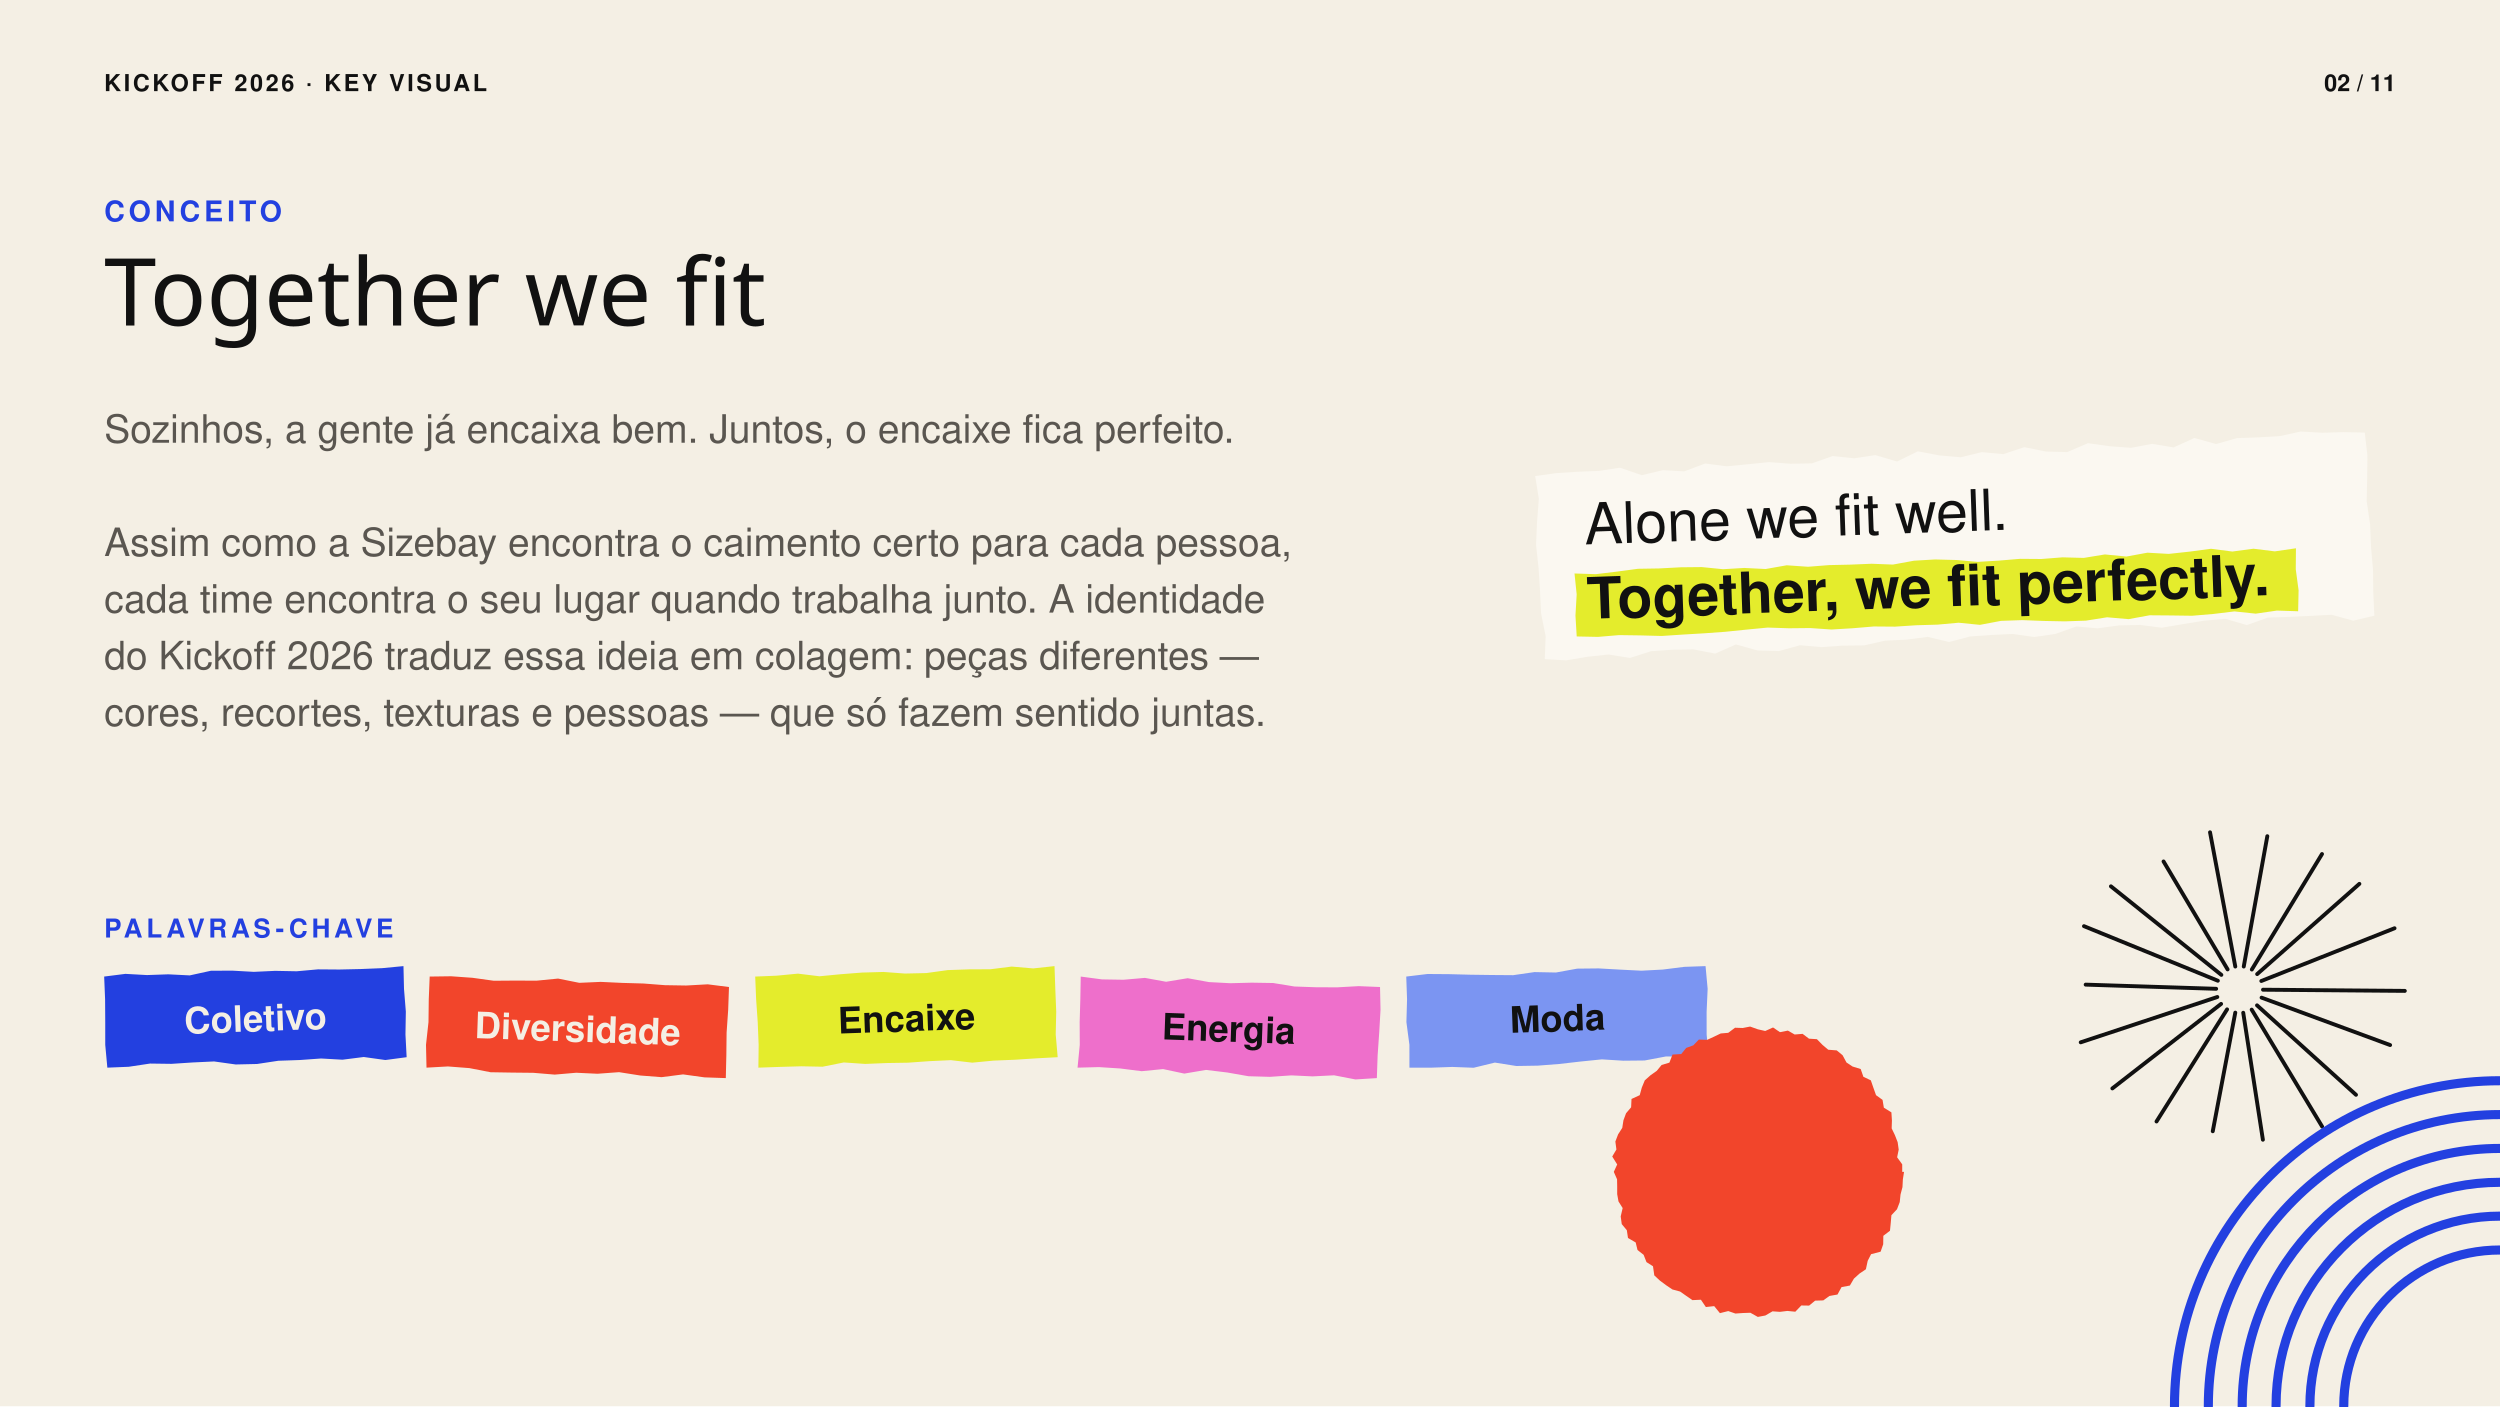
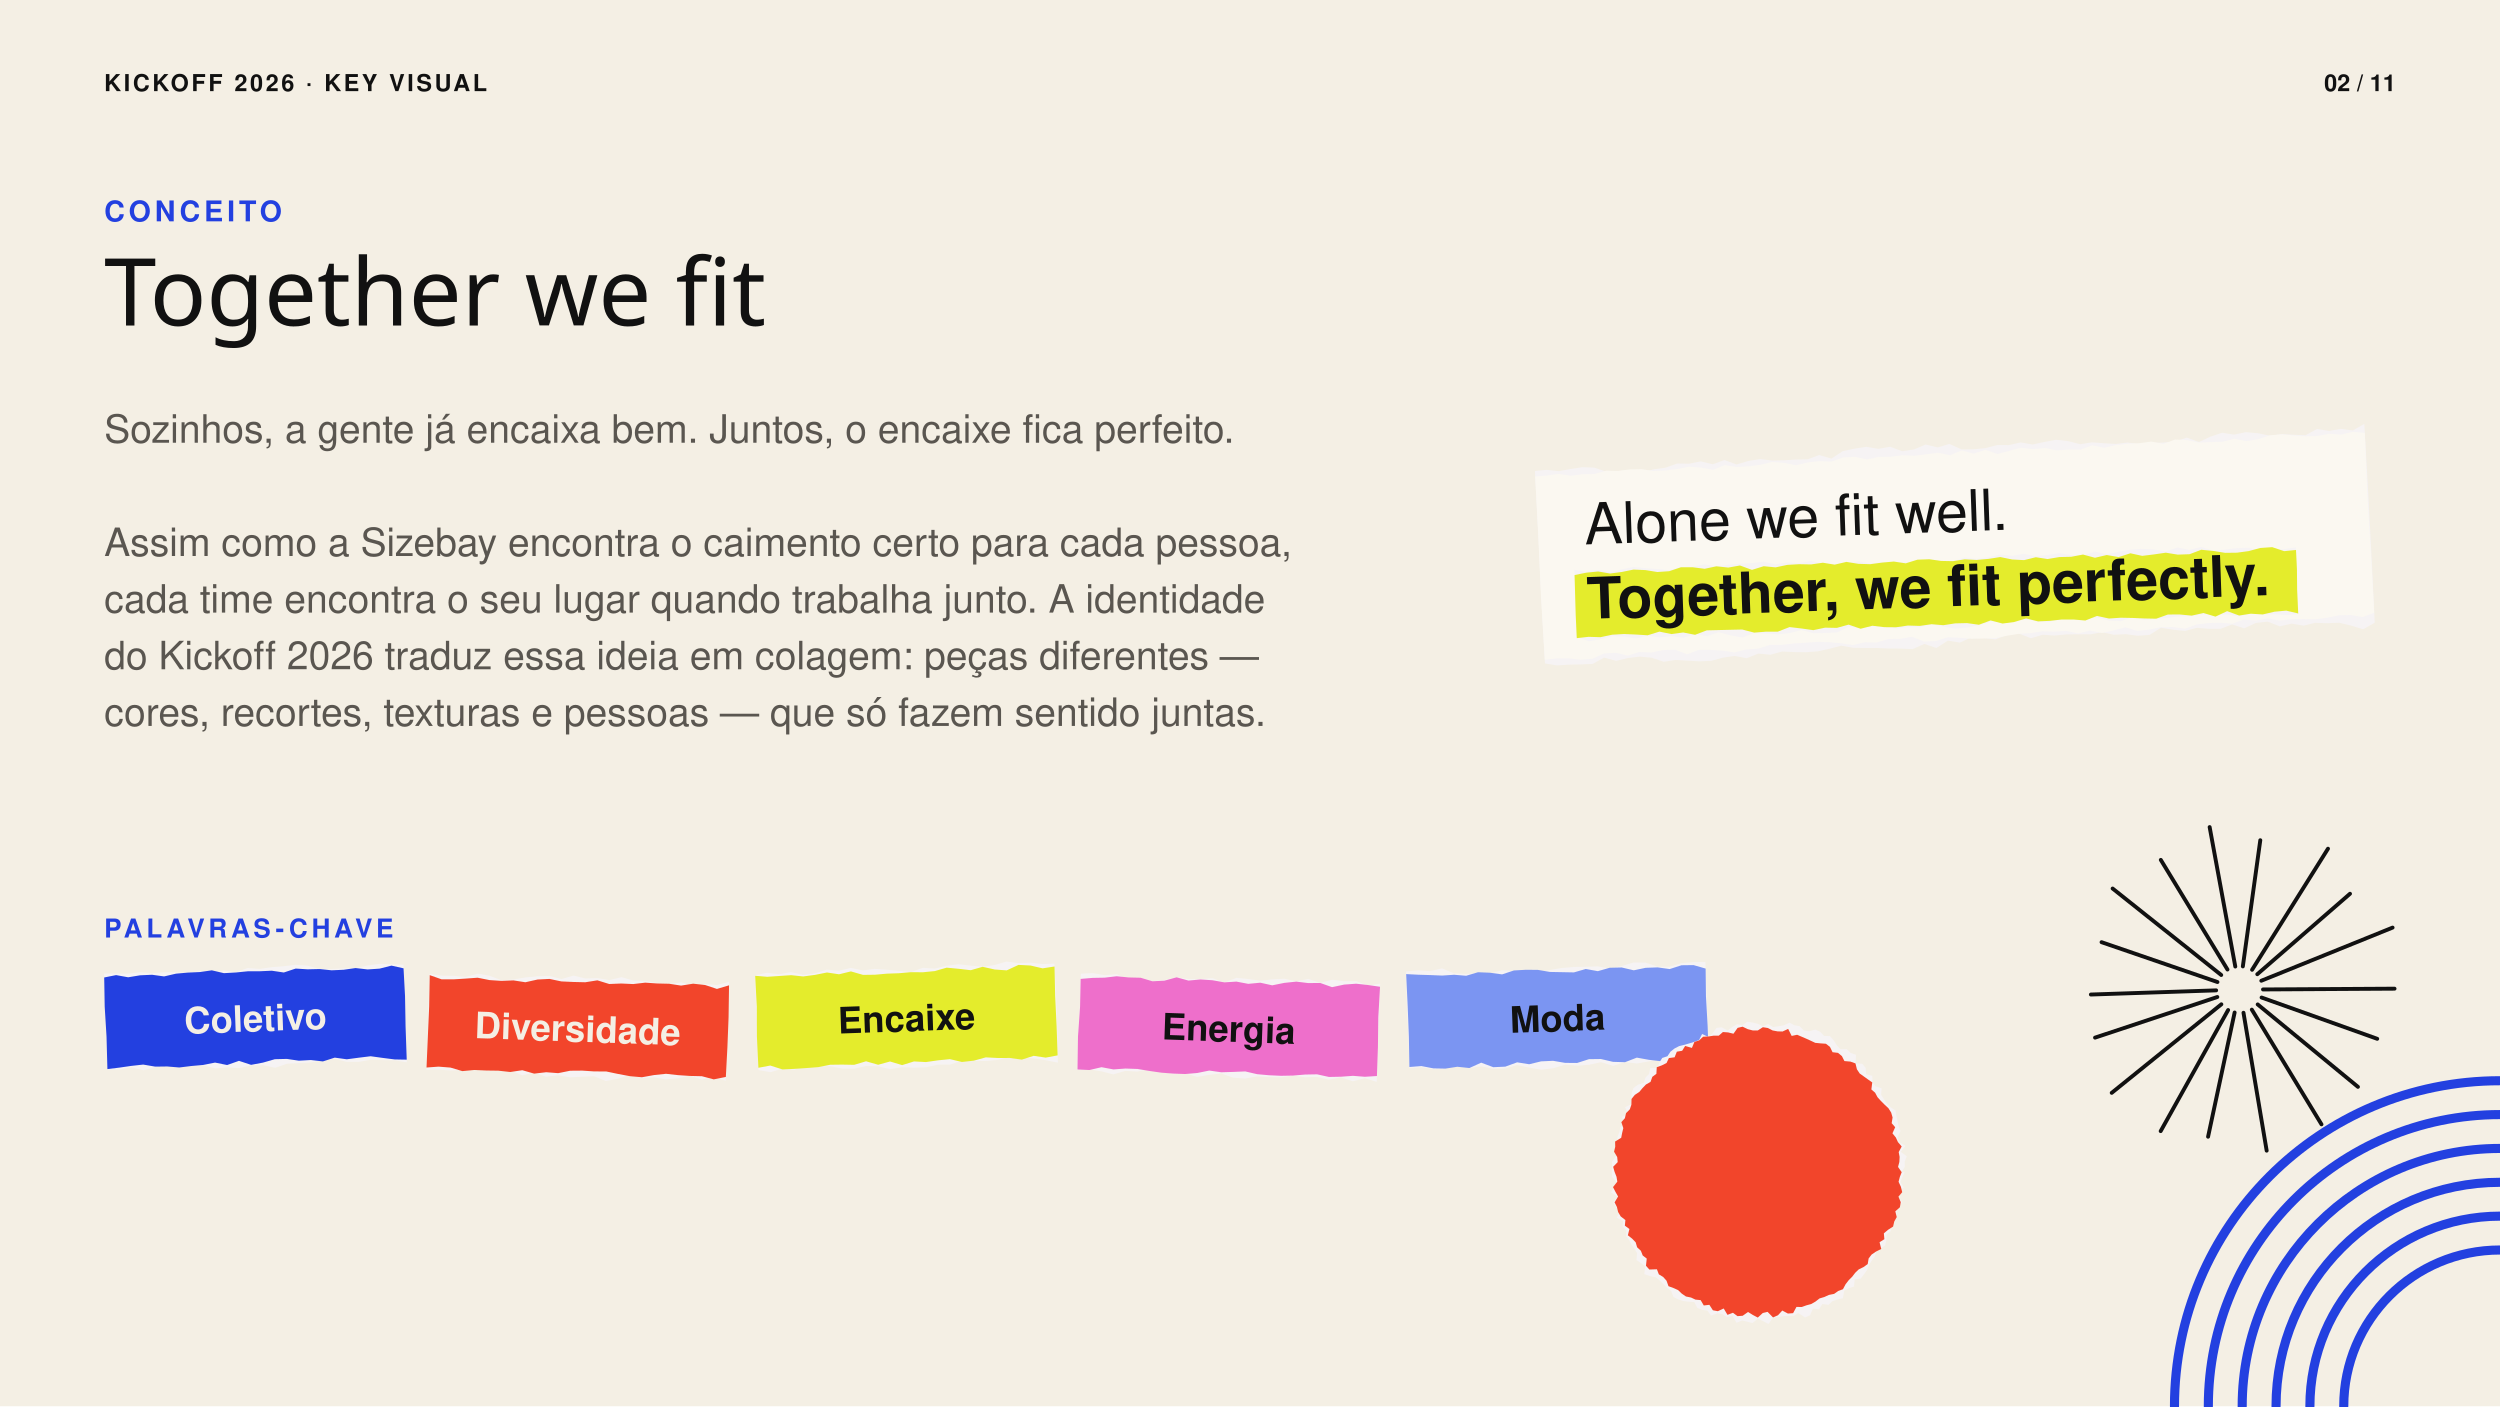
<svg xmlns="http://www.w3.org/2000/svg" width="1920" height="1080" viewBox="0 0 1920 1080">
  <rect width="1920" height="1080" fill="#F4EFE4" />
  <text x="80" y="70" font-family="'DM Sans', Helvetica, Arial, sans-serif" font-size="18" fill="#111111" text-anchor="start" font-weight="700" letter-spacing="2">KICKOFF 2026 · KEY VISUAL</text>
  <text x="1840" y="70" font-family="'DM Sans', Helvetica, Arial, sans-serif" font-size="18" fill="#111111" text-anchor="end" font-weight="700">02 / 11</text>
  <text x="80" y="170" font-family="'DM Sans', Helvetica, Arial, sans-serif" font-size="22" fill="#2340E0" text-anchor="start" font-weight="700" letter-spacing="3">CONCEITO</text>
  <text x="80" y="250" font-family="'Archivo Black', 'Arial Black', sans-serif" font-size="72" fill="#111111" text-anchor="start">Together we fit</text>
  <text x="80" y="340.0" font-family="'DM Sans', Helvetica, Arial, sans-serif" font-size="30" fill="#5A5650" text-anchor="start">Sozinhos, a gente já encaixa bem. Juntos, o encaixe fica perfeito.</text>
  <text x="80" y="383.5" font-family="'DM Sans', Helvetica, Arial, sans-serif" font-size="30" fill="#5A5650" text-anchor="start" />
  <text x="80" y="427.0" font-family="'DM Sans', Helvetica, Arial, sans-serif" font-size="30" fill="#5A5650" text-anchor="start">Assim como a Sizebay encontra o caimento certo para cada pessoa,</text>
  <text x="80" y="470.5" font-family="'DM Sans', Helvetica, Arial, sans-serif" font-size="30" fill="#5A5650" text-anchor="start">cada time encontra o seu lugar quando trabalha junto. A identidade</text>
  <text x="80" y="514.0" font-family="'DM Sans', Helvetica, Arial, sans-serif" font-size="30" fill="#5A5650" text-anchor="start">do Kickoff 2026 traduz essa ideia em colagem: peças diferentes —</text>
  <text x="80" y="557.5" font-family="'DM Sans', Helvetica, Arial, sans-serif" font-size="30" fill="#5A5650" text-anchor="start">cores, recortes, texturas e pessoas — que só fazem sentido juntas.</text>
  <text x="80" y="720" font-family="'DM Sans', Helvetica, Arial, sans-serif" font-size="20" fill="#2340E0" text-anchor="start" font-weight="700" letter-spacing="3">PALAVRAS-CHAVE</text>
  <g transform="translate(80 750) rotate(-2)">
-     <polygon points="0.0,0.0 16.4,-1.5 32.9,0.0 49.3,0.0 65.7,1.4 82.1,-1.6 98.6,-1.1 115.0,0.4 131.4,0.2 147.9,1.1 164.3,0.2 180.7,0.9 197.1,1.1 213.6,1.0 230.0,0.0 229.8,17.5 230.6,35.0 229.7,52.5 230.0,70.0 213.6,71.6 197.1,68.7 180.7,70.2 164.3,68.7 147.9,69.3 131.4,69.3 115.0,71.2 98.6,71.0 82.1,68.1 65.7,68.3 49.3,68.8 32.9,68.0 16.4,69.9 0.0,70.0 -1.0,52.5 -0.4,35.0 0.1,17.5" fill="#2340E0" />
+     <g>
+       <polygon points="0.0,-2.3 9.2,-2.0 18.4,-1.6 27.6,-2.4 36.8,-1.3 46.0,-1.7 55.2,-1.3 64.4,-0.7 73.6,-1.7 82.8,0.0 92.0,-1.6 101.2,0.2 110.4,-2.7 119.6,-1.7 128.8,-2.7 138.0,-3.1 147.2,-3.9 156.4,-2.9 165.6,-0.0 174.8,0.3 184.0,0.1 193.2,0.3 202.4,-1.4 211.6,-2.4 220.8,-1.7 230.0,-1.1 230.0,23.1 229.7,46.2 230.0,73.9 220.8,72.1 211.6,71.6 202.4,71.0 193.2,72.3 184.0,72.0 174.8,69.3 165.6,70.0 156.4,71.5 147.2,71.6 138.0,71.8 128.8,74.6 119.6,72.3 110.4,72.1 101.2,73.9 92.0,73.0 82.8,73.5 73.6,70.8 64.4,70.9 55.2,69.7 46.0,68.3 36.8,71.0 27.6,73.0 18.4,70.3 9.2,71.8 0.0,71.3 0.4,46.2 0.1,23.1" fill="#F6F3F4" />
+       <polygon points="0.0,0.7 9.2,-0.8 18.4,1.2 27.6,0.0 36.8,-0.1 46.0,1.5 55.2,-0.3 64.4,-0.8 73.6,-0.9 82.8,-1.9 92.0,0.6 101.2,0.4 110.4,-0.2 119.6,0.1 128.8,-0.0 138.0,1.7 147.2,-1.0 156.4,-0.1 165.6,0.0 174.8,1.3 184.0,1.2 193.2,0.2 202.4,1.6 211.6,1.3 220.8,-0.7 230.0,1.7 230.4,23.1 230.0,46.2 230.0,71.9 220.8,71.4 211.6,69.9 202.4,68.3 193.2,69.1 184.0,70.0 174.8,68.4 165.6,71.0 156.4,69.6 147.2,69.8 138.0,68.1 128.8,68.0 119.6,70.3 110.4,71.7 101.2,68.3 92.0,71.2 82.8,69.0 73.6,70.5 64.4,71.0 55.2,71.8 46.0,70.7 36.8,70.5 27.6,68.6 18.4,69.3 9.2,70.3 0.0,71.1 0.2,46.2 -0.4,23.1" fill="#2340E0" />
+     </g>
    <text x="115" y="46" font-family="'DM Sans', Helvetica, Arial, sans-serif" font-size="28" fill="#F4EFE4" text-anchor="middle" font-weight="700">Coletivo</text>
  </g>
  <g transform="translate(330 750) rotate(2)">
-     <polygon points="0.0,0.0 16.4,-0.8 32.9,-0.2 49.3,1.5 65.7,0.8 82.1,0.3 98.6,-1.9 115.0,0.8 131.4,-0.5 147.9,-0.3 164.3,-0.4 180.7,0.3 197.1,-0.0 213.6,-1.5 230.0,0.0 230.0,17.5 229.4,35.0 229.8,52.5 230.0,70.0 213.6,70.0 197.1,68.3 180.7,71.0 164.3,70.3 147.9,68.3 131.4,70.1 115.0,69.9 98.6,71.9 82.1,71.1 65.7,71.5 49.3,71.8 32.9,69.2 16.4,68.5 0.0,70.0 -1.0,52.5 0.3,35.0 -0.1,17.5" fill="#F2452B" />
+     <g>
+       <polygon points="0.0,-2.0 9.2,-1.0 18.4,-1.2 27.6,-0.7 36.8,-3.5 46.0,-2.2 55.2,0.9 64.4,0.0 73.6,-1.9 82.8,-3.1 92.0,-3.7 101.2,-1.6 110.4,-4.6 119.6,-2.7 128.8,-3.3 138.0,-2.1 147.2,-4.7 156.4,-2.4 165.6,-2.5 174.8,-1.1 184.0,-0.7 193.2,-2.3 202.4,0.1 211.6,-1.6 220.8,-1.2 230.0,-4.0 230.3,23.1 229.9,46.2 230.0,72.0 220.8,69.4 211.6,71.8 202.4,69.1 193.2,71.4 184.0,72.6 174.8,71.3 165.6,72.4 156.4,70.0 147.2,73.4 138.0,75.4 128.8,72.1 119.6,72.8 110.4,73.6 101.2,72.3 92.0,73.8 82.8,70.9 73.6,73.3 64.4,70.0 55.2,69.7 46.0,70.4 36.8,69.8 27.6,70.9 18.4,71.5 9.2,71.2 0.0,71.8 -0.0,46.2 -0.2,23.1" fill="#F6F3F4" />
+       <polygon points="0.0,-1.1 9.2,1.8 18.4,1.5 27.6,0.6 36.8,-0.4 46.0,1.1 55.2,1.4 64.4,0.7 73.6,1.8 82.8,-0.6 92.0,-1.4 101.2,0.2 110.4,0.3 119.6,0.2 128.8,-1.6 138.0,0.9 147.2,0.2 156.4,0.3 165.6,-1.1 174.8,-0.8 184.0,-0.9 193.2,0.2 202.4,-1.6 211.6,-0.9 220.8,1.8 230.0,-1.3 230.5,23.1 230.4,46.2 230.0,69.1 220.8,71.3 211.6,69.2 202.4,69.3 193.2,69.0 184.0,68.3 174.8,69.6 165.6,71.6 156.4,71.1 147.2,69.7 138.0,68.1 128.8,68.4 119.6,68.1 110.4,68.5 101.2,70.7 92.0,70.3 82.8,71.7 73.6,69.4 64.4,71.1 55.2,70.4 46.0,70.6 36.8,70.5 27.6,71.7 18.4,69.3 9.2,68.9 0.0,69.9 0.2,46.2 0.4,23.1" fill="#F2452B" />
+     </g>
    <text x="115" y="46" font-family="'DM Sans', Helvetica, Arial, sans-serif" font-size="28" fill="#F4EFE4" text-anchor="middle" font-weight="700">Diversidade</text>
  </g>
  <g transform="translate(580 750) rotate(-2)">
-     <polygon points="0.0,0.0 16.4,-0.1 32.9,-1.1 49.3,1.5 65.7,0.5 82.1,-0.2 98.6,-0.1 115.0,1.7 131.4,1.9 147.9,0.2 164.3,0.2 180.7,0.7 197.1,-0.8 213.6,1.2 230.0,0.0 230.0,17.5 230.1,35.0 229.1,52.5 230.0,70.0 213.6,70.3 197.1,70.8 180.7,70.9 164.3,71.9 147.9,69.4 131.4,69.6 115.0,70.2 98.6,69.9 82.1,70.0 65.7,68.3 49.3,71.0 32.9,70.1 16.4,70.0 0.0,70.0 0.8,52.5 0.7,35.0 0.1,17.5" fill="#E4EC2C" />
+     <g>
+       <polygon points="0.0,-1.0 9.2,-2.6 18.4,-1.1 27.6,-2.5 36.8,0.1 46.0,-0.9 55.2,-3.4 64.4,-2.2 73.6,-4.1 82.8,-1.8 92.0,-2.7 101.2,-1.7 110.4,-0.5 119.6,0.8 128.8,-2.2 138.0,-1.3 147.2,-3.2 156.4,-4.0 165.6,-2.6 174.8,-1.5 184.0,-2.4 193.2,-4.8 202.4,-3.3 211.6,-3.3 220.8,-1.9 230.0,-1.9 230.4,23.1 230.4,46.2 230.0,74.2 220.8,72.0 211.6,70.3 202.4,69.2 193.2,68.3 184.0,70.5 174.8,71.0 165.6,70.6 156.4,70.0 147.2,72.8 138.0,72.5 128.8,74.2 119.6,74.2 110.4,73.5 101.2,74.7 92.0,72.2 82.8,71.6 73.6,73.4 64.4,73.0 55.2,70.8 46.0,70.6 36.8,68.5 27.6,72.6 18.4,71.4 9.2,73.8 0.0,71.9 0.4,46.2 -0.1,23.1" fill="#F6F3F4" />
+       <polygon points="0.0,-0.6 9.2,0.5 18.4,0.2 27.6,-0.1 36.8,1.2 46.0,0.3 55.2,-1.2 64.4,0.5 73.6,-1.4 82.8,1.6 92.0,1.8 101.2,1.3 110.4,1.3 119.6,0.8 128.8,1.2 138.0,0.6 147.2,-1.7 156.4,-0.5 165.6,0.9 174.8,-1.4 184.0,1.0 193.2,2.0 202.4,-1.9 211.6,-1.1 220.8,1.4 230.0,0.3 229.7,23.1 230.0,46.2 230.0,68.6 220.8,70.0 211.6,68.3 202.4,70.9 193.2,69.3 184.0,69.0 174.8,68.2 165.6,70.4 156.4,71.1 147.2,68.6 138.0,69.2 128.8,70.2 119.6,69.4 110.4,71.9 101.2,68.8 92.0,71.0 82.8,68.0 73.6,70.4 64.4,69.9 55.2,69.7 46.0,71.2 36.8,71.6 27.6,71.9 18.4,72.0 9.2,68.7 0.0,70.1 -0.3,46.2 0.4,23.1" fill="#E4EC2C" />
+     </g>
    <text x="115" y="46" font-family="'DM Sans', Helvetica, Arial, sans-serif" font-size="28" fill="#111111" text-anchor="middle" font-weight="700">Encaixe</text>
  </g>
  <g transform="translate(830 750) rotate(2)">
-     <polygon points="0.0,0.0 16.4,1.6 32.9,1.3 49.3,-0.7 65.7,1.7 82.1,-1.6 98.6,0.8 115.0,1.1 131.4,0.1 147.9,-0.2 164.3,1.9 180.7,1.9 197.1,1.4 213.6,-0.1 230.0,0.0 231.0,17.5 230.6,35.0 230.0,52.5 230.0,70.0 213.6,71.6 197.1,69.0 180.7,70.4 164.3,70.2 147.9,71.9 131.4,72.0 115.0,69.7 98.6,68.3 82.1,71.7 65.7,68.8 49.3,71.0 32.9,69.5 16.4,69.0 0.0,70.0 1.1,52.5 0.4,35.0 0.3,17.5" fill="#EE6FCB" />
+     <g>
+       <polygon points="0.0,-2.2 9.2,-3.0 18.4,-1.7 27.6,-2.8 36.8,1.0 46.0,-0.6 55.2,1.5 64.4,0.4 73.6,-2.0 82.8,-1.0 92.0,-1.3 101.2,-2.3 110.4,0.7 119.6,-3.2 128.8,-2.6 138.0,-1.6 147.2,-3.0 156.4,-3.8 165.6,-2.1 174.8,-4.3 184.0,-1.6 193.2,-4.3 202.4,-3.5 211.6,-3.9 220.8,-0.8 230.0,-2.6 230.0,23.1 229.9,46.2 230.0,72.9 220.8,70.4 211.6,73.1 202.4,70.4 193.2,72.5 184.0,70.7 174.8,71.3 165.6,70.3 156.4,72.0 147.2,72.1 138.0,71.9 128.8,73.9 119.6,73.5 110.4,70.6 101.2,72.0 92.0,73.9 82.8,71.4 73.6,72.5 64.4,69.8 55.2,69.2 46.0,71.4 36.8,71.2 27.6,74.2 18.4,72.2 9.2,71.0 0.0,71.8 -0.5,46.2 0.2,23.1" fill="#F6F3F4" />
+       <polygon points="0.0,1.8 9.2,0.7 18.4,0.2 27.6,-1.2 36.8,-0.6 46.0,-0.7 55.2,1.7 64.4,0.9 73.6,-2.0 82.8,0.2 92.0,-1.0 101.2,-0.7 110.4,0.6 119.6,-0.3 128.8,1.1 138.0,-0.1 147.2,1.6 156.4,-0.6 165.6,-1.9 174.8,-1.1 184.0,-1.5 193.2,1.4 202.4,-0.9 211.6,-1.9 220.8,-1.2 230.0,-0.2 229.5,23.1 230.0,46.2 230.0,68.4 220.8,69.3 211.6,68.9 202.4,69.9 193.2,70.4 184.0,68.7 174.8,69.2 165.6,70.3 156.4,70.8 147.2,70.7 138.0,70.2 128.8,68.4 119.6,69.1 110.4,69.7 101.2,68.7 92.0,70.9 82.8,72.0 73.6,72.0 64.4,71.6 55.2,70.6 46.0,69.4 36.8,69.4 27.6,70.4 18.4,69.0 9.2,71.5 0.0,71.4 -0.5,46.2 0.3,23.1" fill="#EE6FCB" />
+     </g>
    <text x="115" y="46" font-family="'DM Sans', Helvetica, Arial, sans-serif" font-size="28" fill="#111111" text-anchor="middle" font-weight="700">Energia</text>
  </g>
  <g transform="translate(1080 750) rotate(-2)">
-     <polygon points="0.0,0.0 16.4,-1.4 32.9,-0.7 49.3,0.3 65.7,1.1 82.1,1.8 98.6,-0.0 115.0,0.9 131.4,-1.5 147.9,-1.1 164.3,0.4 180.7,1.8 197.1,1.5 213.6,0.0 230.0,0.0 231.0,17.5 229.6,35.0 229.0,52.5 230.0,70.0 213.6,68.9 197.1,68.3 180.7,70.8 164.3,70.4 147.9,68.8 131.4,69.9 115.0,71.2 98.6,71.9 82.1,71.6 65.7,68.4 49.3,71.8 32.9,70.6 16.4,70.6 0.0,70.0 0.6,52.5 -1.1,35.0 0.0,17.5" fill="#7B95F2" />
+     <g>
+       <polygon points="0.0,-3.9 9.2,-4.5 18.4,-3.5 27.6,-5.3 36.8,-1.2 46.0,-0.4 55.2,-0.6 64.4,-0.1 73.6,-2.3 82.8,-1.4 92.0,-1.6 101.2,-0.1 110.4,-1.2 119.6,-2.4 128.8,-2.9 138.0,-2.7 147.2,-2.7 156.4,-0.6 165.6,-2.3 174.8,-4.7 184.0,-4.3 193.2,-0.8 202.4,-0.5 211.6,-2.9 220.8,-3.4 230.0,-3.2 230.0,23.1 229.9,46.2 230.0,72.0 220.8,72.3 211.6,70.0 202.4,71.5 193.2,70.0 184.0,71.6 174.8,72.9 165.6,71.5 156.4,74.1 147.2,70.9 138.0,72.6 128.8,73.0 119.6,71.9 110.4,74.3 101.2,75.1 92.0,73.2 82.8,70.9 73.6,73.2 64.4,73.2 55.2,70.9 46.0,72.0 36.8,69.1 27.6,71.4 18.4,71.8 9.2,70.0 0.0,70.4 -0.0,46.2 -0.3,23.1" fill="#F6F3F4" />
+       <polygon points="0.0,-1.9 9.2,-1.1 18.4,-0.5 27.6,0.2 36.8,-0.1 46.0,1.0 55.2,-1.4 64.4,-0.7 73.6,0.9 82.8,-1.8 92.0,-2.0 101.2,-1.6 110.4,0.3 119.6,0.8 128.8,1.3 138.0,-1.0 147.2,1.0 156.4,-1.3 165.6,-1.2 174.8,1.3 184.0,-0.3 193.2,-0.3 202.4,1.3 211.6,-1.3 220.8,-1.1 230.0,1.9 229.5,23.1 230.0,46.2 230.0,70.8 220.8,71.9 211.6,70.5 202.4,69.8 193.2,71.8 184.0,70.4 174.8,68.4 165.6,71.6 156.4,71.0 147.2,68.5 138.0,68.3 128.8,70.9 119.6,70.5 110.4,68.6 101.2,68.7 92.0,70.6 82.8,68.8 73.6,71.8 64.4,71.9 55.2,68.1 46.0,71.9 36.8,70.6 27.6,71.7 18.4,71.2 9.2,69.1 0.0,69.5 0.4,46.2 0.3,23.1" fill="#7B95F2" />
+     </g>
    <text x="115" y="46" font-family="'DM Sans', Helvetica, Arial, sans-serif" font-size="28" fill="#111111" text-anchor="middle" font-weight="700">Moda</text>
  </g>
  <g id="lema" transform="translate(1180 360) rotate(-2)">
-     <polygon points="0.0,0.0 16.4,-1.4 32.7,-1.6 49.1,-1.4 65.4,-3.0 81.8,3.6 98.2,0.6 114.5,2.4 130.9,-2.8 147.2,0.2 163.6,-0.5 179.9,-1.3 196.3,0.8 212.7,1.4 229.0,-3.4 245.4,-0.8 261.7,-2.4 278.1,3.4 294.5,-3.6 310.8,0.4 327.2,2.7 343.5,-0.4 359.9,2.0 376.3,-2.5 392.6,1.7 409.0,3.0 425.3,-3.0 441.7,0.2 458.1,2.3 474.4,0.1 490.8,3.7 507.1,-2.7 523.5,2.8 539.8,-0.9 556.2,-0.6 572.6,-0.7 588.9,-3.4 605.3,-1.6 621.6,-1.2 638.0,0.0 639.1,17.6 638.0,35.2 636.7,52.8 638.4,70.4 638.2,88.0 638.8,105.6 638.1,123.2 638.0,140.8 621.6,143.8 605.3,138.4 588.9,138.4 572.6,138.3 556.2,138.0 539.8,142.9 523.5,137.2 507.1,137.8 490.8,139.6 474.4,141.5 458.1,138.5 441.7,138.0 425.3,139.4 409.0,137.1 392.6,142.0 376.3,143.5 359.9,140.3 343.5,140.2 327.2,140.5 310.8,143.9 294.5,139.1 278.1,140.4 261.7,140.3 245.4,143.1 229.0,142.4 212.7,142.7 196.3,140.4 179.9,144.0 163.6,142.7 147.2,137.2 130.9,143.4 114.5,139.3 98.2,138.7 81.8,139.0 65.4,143.3 49.1,139.8 32.7,140.7 16.4,142.6 0.0,140.8 1.6,123.2 -1.0,105.6 -0.9,88.0 -1.1,70.4 -2.1,52.8 -0.4,35.2 1.9,17.6" fill="#FBF8F1" transform="rotate(-1 319.0 70.4)" />
+     <g transform="rotate(-1 319.0 70.4)">
+       <polygon points="0.0,-3.9 9.1,-4.3 18.2,-2.8 27.3,-4.0 36.5,-4.9 45.6,-4.1 54.7,-0.5 63.8,-0.5 72.9,-0.8 82.0,1.6 91.1,-0.4 100.3,-1.2 109.4,-3.9 118.5,-3.3 127.6,-4.6 136.7,-1.9 145.8,-4.7 154.9,-0.8 164.1,-3.0 173.2,-4.0 182.3,-2.4 191.4,-2.1 200.5,-2.2 209.6,-1.9 218.7,-4.7 227.9,-1.5 237.0,-6.8 246.1,-8.2 255.2,-9.1 264.3,-7.1 273.4,-8.2 282.5,-4.3 291.7,-5.2 300.8,-8.5 309.9,-5.8 319.0,-8.0 328.1,-3.3 337.2,-2.9 346.3,-3.3 355.5,-5.2 364.6,-4.7 373.7,-6.3 382.8,-4.2 391.9,-5.7 401.0,-6.9 410.1,-5.4 419.3,-2.5 428.4,-3.5 437.5,-2.3 446.6,-1.3 455.7,-1.9 464.8,-0.1 473.9,-0.7 483.1,-0.4 492.2,-0.8 501.3,-3.3 510.4,0.6 519.5,-3.1 528.6,-5.6 537.7,-3.7 546.9,-5.1 556.0,-3.8 565.1,-1.4 574.2,-2.1 583.3,-1.2 592.4,-0.3 601.5,-4.7 610.7,-2.7 619.8,-3.8 628.9,-2.1 638.0,-6.7 638.2,46.5 638.2,92.9 638.0,146.2 628.9,150.8 619.8,147.5 610.7,144.8 601.5,144.7 592.4,143.9 583.3,145.6 574.2,143.6 565.1,145.2 556.0,141.1 546.9,141.6 537.7,145.3 528.6,141.8 519.5,144.7 510.4,144.2 501.3,143.0 492.2,144.9 483.1,143.5 473.9,141.5 464.8,146.5 455.7,146.7 446.6,145.0 437.5,145.0 428.4,142.5 419.3,143.7 410.1,143.2 401.0,142.8 391.9,143.2 382.8,142.1 373.7,144.3 364.6,140.2 355.5,140.7 346.3,143.8 337.2,142.1 328.1,141.2 319.0,144.8 309.9,142.8 300.8,148.0 291.7,144.4 282.5,147.9 273.4,147.0 264.3,146.5 255.2,145.6 246.1,145.1 237.0,144.5 227.9,142.4 218.7,144.3 209.6,145.8 200.5,146.0 191.4,145.4 182.3,144.5 173.2,146.5 164.1,145.1 154.9,148.2 145.8,146.0 136.7,146.8 127.6,148.8 118.5,148.7 109.4,147.7 100.3,146.7 91.1,147.6 82.0,144.0 72.9,142.7 63.8,143.3 54.7,145.0 45.6,142.0 36.5,146.4 27.3,146.3 18.2,146.0 9.1,146.1 0.0,144.1 -0.2,92.9 -0.0,46.5" fill="#F6F3F4" />
+       <polygon points="0.0,0.3 9.1,0.1 18.2,-0.7 27.3,1.2 36.5,0.5 45.6,0.8 54.7,-1.3 63.8,-0.6 72.9,-1.3 82.0,-1.0 91.1,0.9 100.3,0.9 109.4,0.3 118.5,-1.0 127.6,0.2 136.7,2.4 145.8,-0.8 154.9,1.2 164.1,1.1 173.2,0.4 182.3,-1.3 191.4,-0.1 200.5,2.2 209.6,0.5 218.7,0.0 227.9,0.8 237.0,-1.9 246.1,-1.9 255.2,0.6 264.3,-0.9 273.4,-0.5 282.5,-1.2 291.7,-0.3 300.8,-1.0 309.9,-1.7 319.0,0.7 328.1,-2.5 337.2,0.4 346.3,-2.0 355.5,1.7 364.6,-0.3 373.7,-2.2 382.8,-0.6 391.9,-1.1 401.0,1.3 410.1,1.1 419.3,1.7 428.4,-1.2 437.5,1.2 446.6,-0.4 455.7,-1.0 464.8,-0.9 473.9,-1.7 483.1,0.6 492.2,-2.3 501.3,-1.4 510.4,1.0 519.5,1.1 528.6,1.3 537.7,-0.5 546.9,1.8 556.0,0.8 565.1,-1.7 574.2,-2.0 583.3,-0.6 592.4,0.5 601.5,0.7 610.7,-0.5 619.8,0.6 628.9,-1.0 638.0,0.2 637.5,46.5 637.8,92.9 638.0,138.5 628.9,141.4 619.8,139.3 610.7,139.1 601.5,140.5 592.4,141.2 583.3,140.5 574.2,140.2 565.1,140.8 556.0,138.6 546.9,139.8 537.7,138.5 528.6,141.3 519.5,140.0 510.4,139.8 501.3,140.4 492.2,143.2 483.1,141.4 473.9,141.0 464.8,142.4 455.7,143.0 446.6,139.7 437.5,141.6 428.4,143.1 419.3,140.8 410.1,142.5 401.0,140.1 391.9,140.2 382.8,139.4 373.7,140.4 364.6,140.4 355.5,141.4 346.3,142.8 337.2,142.6 328.1,142.3 319.0,141.1 309.9,140.2 300.8,142.6 291.7,142.6 282.5,138.4 273.4,139.5 264.3,139.2 255.2,141.4 246.1,140.7 237.0,142.4 227.9,140.5 218.7,139.2 209.6,138.5 200.5,138.7 191.4,138.8 182.3,139.4 173.2,138.9 164.1,141.3 154.9,141.5 145.8,143.3 136.7,141.4 127.6,140.4 118.5,139.9 109.4,142.8 100.3,138.8 91.1,138.6 82.0,140.0 72.9,139.1 63.8,141.4 54.7,138.8 45.6,138.8 36.5,142.4 27.3,142.7 18.2,141.1 9.1,140.7 0.0,141.3 -0.4,92.9 -0.0,46.5" fill="#FBF8F1" />
+     </g>
    <text x="35.2" y="59.4" font-family="'DM Sans', Helvetica, Arial, sans-serif" font-size="44" fill="#111111" text-anchor="start">Alone we fit well.</text>
-     <polygon points="26.4,81.4 42.7,82.5 59.0,81.1 75.3,79.5 91.6,79.8 107.9,79.5 124.2,79.9 140.5,82.1 156.8,81.7 173.2,83.1 189.5,80.8 205.8,82.5 222.1,81.8 238.4,82.0 254.7,81.9 271.0,83.1 287.3,80.7 303.6,80.3 319.9,81.3 336.2,83.3 352.5,82.9 368.8,82.1 385.1,82.8 401.4,82.1 417.7,83.1 434.0,81.0 450.4,83.2 466.7,80.8 483.0,82.3 499.3,81.1 515.6,79.5 531.9,82.2 548.2,80.6 564.5,83.2 580.8,81.4 580.1,97.5 581.7,113.7 580.8,129.8 564.5,128.7 548.2,130.5 531.9,128.2 515.6,129.6 499.3,130.4 483.0,129.6 466.7,128.9 450.4,131.3 434.0,129.3 417.7,131.3 401.4,131.3 385.1,130.4 368.8,129.2 352.5,129.2 336.2,131.7 319.9,129.5 303.6,130.4 287.3,130.3 271.0,130.8 254.7,130.1 238.4,130.9 222.1,131.3 205.8,129.6 189.5,129.2 173.2,128.1 156.8,129.1 140.5,130.2 124.2,130.8 107.9,131.2 91.6,131.7 75.3,130.7 59.0,129.9 42.7,130.7 26.4,129.8 26.0,113.7 27.5,97.5" fill="#E4EC2C" />
+     <g>
+       <polygon points="26.4,78.6 35.5,80.4 44.6,79.2 53.7,81.6 62.8,79.5 71.8,77.9 80.9,79.3 90.0,80.2 99.1,81.4 108.2,79.3 117.3,79.5 126.4,77.8 135.5,79.9 144.6,78.8 153.6,78.4 162.7,78.2 171.8,77.4 180.9,79.8 190.0,78.6 199.1,79.6 208.2,78.0 217.3,80.8 226.3,81.0 235.4,80.8 244.5,79.7 253.6,81.7 262.7,80.9 271.8,81.9 280.9,81.6 290.0,81.3 299.1,79.8 308.1,82.0 317.2,82.1 326.3,79.6 335.4,80.9 344.5,80.0 353.6,78.3 362.7,79.6 371.8,78.3 380.9,80.6 389.9,79.9 399.0,78.8 408.1,80.6 417.2,81.2 426.3,78.5 435.4,80.9 444.5,79.4 453.6,78.0 462.6,77.7 471.7,78.5 480.8,80.3 489.9,77.6 499.0,79.8 508.1,77.8 517.2,81.1 526.3,80.5 535.4,79.7 544.4,79.7 553.5,82.1 562.6,81.3 571.7,81.7 580.8,80.7 580.7,97.4 580.3,113.3 580.8,132.0 571.7,132.4 562.6,131.5 553.5,131.2 544.4,130.4 535.4,132.1 526.3,130.4 517.2,130.0 508.1,129.5 499.0,130.7 489.9,130.6 480.8,131.3 471.7,131.8 462.6,132.5 453.6,129.9 444.5,132.6 435.4,131.9 426.3,129.2 417.2,129.6 408.1,128.9 399.0,129.0 389.9,131.3 380.9,130.9 371.8,128.4 362.7,129.4 353.6,128.8 344.5,129.4 335.4,132.0 326.3,133.5 317.2,133.9 308.1,132.1 299.1,130.0 290.0,131.9 280.9,131.6 271.8,132.2 262.7,130.9 253.6,129.9 244.5,130.9 235.4,129.7 226.3,133.7 217.3,133.8 208.2,133.7 199.1,130.9 190.0,132.9 180.9,133.6 171.8,132.6 162.7,131.9 153.6,135.1 144.6,133.1 135.5,130.4 126.4,133.1 117.3,131.1 108.2,133.7 99.1,132.1 90.0,132.8 80.9,131.0 71.8,132.9 62.8,131.2 53.7,130.5 44.6,132.6 35.5,133.8 26.4,130.2 26.4,113.3 26.5,97.4" fill="#F6F3F4" />
+       <polygon points="26.4,82.6 35.5,81.1 44.6,80.5 53.7,82.4 62.8,81.5 71.8,80.0 80.9,80.7 90.0,82.5 99.1,82.2 108.2,79.5 117.3,79.8 126.4,81.3 135.5,79.7 144.6,81.0 153.6,79.7 162.7,83.4 171.8,80.9 180.9,82.1 190.0,80.5 199.1,80.3 208.2,80.8 217.3,79.8 226.3,81.6 235.4,79.8 244.5,81.6 253.6,82.2 262.7,81.3 271.8,80.8 280.9,82.5 290.0,80.0 299.1,80.0 308.1,81.6 317.2,82.1 326.3,81.0 335.4,81.8 344.5,81.3 353.6,80.2 362.7,82.4 371.8,83.2 380.9,81.3 389.9,83.0 399.0,81.8 408.1,81.9 417.2,80.5 426.3,83.3 435.4,81.5 444.5,83.4 453.6,80.8 462.6,83.1 471.7,82.3 480.8,81.3 489.9,83.1 499.0,83.1 508.1,80.0 517.2,81.2 526.3,83.0 535.4,83.2 544.4,82.3 553.5,80.2 562.6,79.9 571.7,83.3 580.8,82.7 581.0,97.4 580.6,113.3 580.8,131.5 571.7,129.0 562.6,129.5 553.5,131.3 544.4,130.4 535.4,131.5 526.3,127.8 517.2,131.7 508.1,128.6 499.0,130.3 489.9,129.1 480.8,128.8 471.7,131.7 462.6,131.2 453.6,130.5 444.5,130.0 435.4,130.3 426.3,128.0 417.2,131.2 408.1,130.1 399.0,129.8 389.9,130.5 380.9,130.6 371.8,128.0 362.7,130.4 353.6,131.3 344.5,128.6 335.4,131.6 326.3,130.0 317.2,129.9 308.1,131.0 299.1,129.9 290.0,130.9 280.9,130.3 271.8,131.3 262.7,130.9 253.6,129.5 244.5,131.5 235.4,128.0 226.3,130.2 217.3,129.7 208.2,131.3 199.1,129.7 190.0,128.3 180.9,131.5 171.8,131.2 162.7,131.6 153.6,128.9 144.6,128.8 135.5,128.7 126.4,128.6 117.3,131.7 108.2,129.6 99.1,130.5 90.0,128.3 80.9,130.8 71.8,129.9 62.8,129.2 53.7,129.4 44.6,131.0 35.5,130.4 26.4,131.1 26.2,113.3 26.3,97.4" fill="#E4EC2C" />
+     </g>
    <text x="35.2" y="116.6" font-family="'DM Sans', Helvetica, Arial, sans-serif" font-size="44" fill="#111111" text-anchor="start" font-weight="700">Together, we fit perfectly.</text>
  </g>
  <g id="explosao">
-     <line x1="1738.0" y1="760.1" x2="1846.9" y2="761.0" stroke="#111111" stroke-width="3" stroke-linecap="round" />
-     <line x1="1736.9" y1="766.2" x2="1835.6" y2="802.6" stroke="#111111" stroke-width="3" stroke-linecap="round" />
-     <line x1="1733.4" y1="772.1" x2="1809.4" y2="840.8" stroke="#111111" stroke-width="3" stroke-linecap="round" />
-     <line x1="1729.3" y1="775.4" x2="1783.4" y2="865.2" stroke="#111111" stroke-width="3" stroke-linecap="round" />
-     <line x1="1722.8" y1="777.8" x2="1737.9" y2="875.3" stroke="#111111" stroke-width="3" stroke-linecap="round" />
-     <line x1="1716.7" y1="777.7" x2="1699.4" y2="868.8" stroke="#111111" stroke-width="3" stroke-linecap="round" />
-     <line x1="1710.4" y1="775.2" x2="1656.2" y2="861.3" stroke="#111111" stroke-width="3" stroke-linecap="round" />
-     <line x1="1705.8" y1="771.0" x2="1622.3" y2="835.9" stroke="#111111" stroke-width="3" stroke-linecap="round" />
-     <line x1="1702.9" y1="765.7" x2="1598.0" y2="800.5" stroke="#111111" stroke-width="3" stroke-linecap="round" />
-     <line x1="1702.0" y1="759.4" x2="1601.8" y2="756.2" stroke="#111111" stroke-width="3" stroke-linecap="round" />
-     <line x1="1703.3" y1="753.2" x2="1600.5" y2="711.3" stroke="#111111" stroke-width="3" stroke-linecap="round" />
-     <line x1="1706.0" y1="748.7" x2="1621.2" y2="680.7" stroke="#111111" stroke-width="3" stroke-linecap="round" />
-     <line x1="1710.8" y1="744.5" x2="1661.6" y2="661.6" stroke="#111111" stroke-width="3" stroke-linecap="round" />
-     <line x1="1716.7" y1="742.3" x2="1697.3" y2="639.2" stroke="#111111" stroke-width="3" stroke-linecap="round" />
-     <line x1="1723.2" y1="742.3" x2="1741.3" y2="642.2" stroke="#111111" stroke-width="3" stroke-linecap="round" />
-     <line x1="1729.4" y1="744.6" x2="1783.3" y2="655.9" stroke="#111111" stroke-width="3" stroke-linecap="round" />
-     <line x1="1733.5" y1="748.1" x2="1812.0" y2="678.8" stroke="#111111" stroke-width="3" stroke-linecap="round" />
-     <line x1="1736.7" y1="753.4" x2="1839.0" y2="712.9" stroke="#111111" stroke-width="3" stroke-linecap="round" />
+     <line x1="1738.0" y1="759.9" x2="1839.0" y2="759.3" stroke="#111111" stroke-width="3" stroke-linecap="round" />
+     <line x1="1736.9" y1="766.1" x2="1825.7" y2="797.8" stroke="#111111" stroke-width="3" stroke-linecap="round" />
+     <line x1="1733.9" y1="771.4" x2="1810.9" y2="834.7" stroke="#111111" stroke-width="3" stroke-linecap="round" />
+     <line x1="1729.4" y1="775.4" x2="1782.9" y2="863.5" stroke="#111111" stroke-width="3" stroke-linecap="round" />
+     <line x1="1723.0" y1="777.8" x2="1740.8" y2="883.7" stroke="#111111" stroke-width="3" stroke-linecap="round" />
+     <line x1="1716.2" y1="777.6" x2="1695.8" y2="873.0" stroke="#111111" stroke-width="3" stroke-linecap="round" />
+     <line x1="1711.2" y1="775.7" x2="1659.4" y2="868.7" stroke="#111111" stroke-width="3" stroke-linecap="round" />
+     <line x1="1706.0" y1="771.3" x2="1621.8" y2="839.3" stroke="#111111" stroke-width="3" stroke-linecap="round" />
+     <line x1="1702.9" y1="765.7" x2="1609.0" y2="796.9" stroke="#111111" stroke-width="3" stroke-linecap="round" />
+     <line x1="1702.0" y1="760.6" x2="1605.8" y2="763.8" stroke="#111111" stroke-width="3" stroke-linecap="round" />
+     <line x1="1703.0" y1="754.2" x2="1614.0" y2="723.6" stroke="#111111" stroke-width="3" stroke-linecap="round" />
+     <line x1="1705.9" y1="748.8" x2="1622.5" y2="682.4" stroke="#111111" stroke-width="3" stroke-linecap="round" />
+     <line x1="1710.7" y1="744.6" x2="1659.5" y2="660.4" stroke="#111111" stroke-width="3" stroke-linecap="round" />
+     <line x1="1716.7" y1="742.3" x2="1697.0" y2="635.2" stroke="#111111" stroke-width="3" stroke-linecap="round" />
+     <line x1="1722.5" y1="742.2" x2="1735.9" y2="645.3" stroke="#111111" stroke-width="3" stroke-linecap="round" />
+     <line x1="1729.6" y1="744.8" x2="1787.9" y2="651.8" stroke="#111111" stroke-width="3" stroke-linecap="round" />
+     <line x1="1733.6" y1="748.2" x2="1804.8" y2="686.4" stroke="#111111" stroke-width="3" stroke-linecap="round" />
+     <line x1="1736.7" y1="753.2" x2="1837.5" y2="712.4" stroke="#111111" stroke-width="3" stroke-linecap="round" />
  </g>
  <g id="arcos">
    <path d="M1800.0,1080.0 A120,120 0 0 1 1920.0,960.0" fill="none" stroke="#2340E0" stroke-width="7" stroke-linecap="round" />
    <path d="M1774.0,1080.0 A146,146 0 0 1 1920.0,934.0" fill="none" stroke="#2340E0" stroke-width="7" stroke-linecap="round" />
    <path d="M1748.0,1080.0 A172,172 0 0 1 1920.0,908.0" fill="none" stroke="#2340E0" stroke-width="7" stroke-linecap="round" />
    <path d="M1722.0,1080.0 A198,198 0 0 1 1920.0,882.0" fill="none" stroke="#2340E0" stroke-width="7" stroke-linecap="round" />
    <path d="M1696.0,1080.0 A224,224 0 0 1 1920.0,856.0" fill="none" stroke="#2340E0" stroke-width="7" stroke-linecap="round" />
    <path d="M1670.0,1080.0 A250,250 0 0 1 1920.0,830.0" fill="none" stroke="#2340E0" stroke-width="7" stroke-linecap="round" />
  </g>
-   <polygon points="1462.3,900.0 1461.4,905.8 1461.1,911.7 1459.6,917.4 1459.0,923.2 1456.9,928.7 1452.6,933.3 1452.1,939.2 1451.5,945.2 1446.4,949.1 1446.3,955.6 1444.3,961.3 1437.0,963.2 1434.4,968.3 1433.0,974.8 1428.1,978.1 1423.8,982.0 1420.7,987.3 1414.3,988.5 1411.2,994.2 1405.0,995.3 1400.3,998.7 1394.0,998.9 1389.4,1002.7 1383.4,1002.6 1378.8,1007.4 1372.7,1006.8 1367.0,1007.5 1361.3,1007.1 1355.8,1010.3 1350.0,1011.4 1344.3,1008.2 1338.6,1008.4 1332.8,1008.8 1327.3,1006.9 1320.9,1008.5 1316.5,1003.1 1310.1,1003.8 1306.3,998.2 1299.8,998.5 1295.0,995.2 1290.3,991.9 1284.4,990.3 1279.5,987.0 1274.8,983.5 1270.5,979.5 1269.5,972.5 1264.5,969.3 1262.3,963.7 1257.6,960.0 1256.2,954.2 1250.3,950.8 1249.4,944.8 1245.5,940.1 1244.7,934.2 1246.2,927.8 1243.0,922.7 1242.0,917.1 1242.0,911.3 1241.9,905.7 1239.4,900.0 1242.0,894.3 1238.2,888.2 1241.4,882.8 1240.6,876.7 1242.7,871.2 1245.9,866.2 1246.8,860.4 1248.8,855.0 1252.7,850.4 1253.0,844.0 1259.3,841.1 1260.9,835.3 1263.2,829.7 1267.6,825.8 1272.4,822.4 1276.1,817.9 1282.1,816.1 1284.5,809.9 1291.2,809.5 1295.0,804.8 1300.5,802.8 1304.7,798.4 1311.1,798.6 1316.3,796.2 1321.5,793.7 1327.3,793.2 1332.5,789.3 1338.4,789.5 1344.1,788.4 1350.0,790.5 1355.7,791.8 1361.7,789.1 1367.0,792.7 1373.1,791.5 1378.3,794.5 1384.4,794.0 1389.3,797.7 1395.4,798.1 1399.7,802.5 1404.1,806.2 1410.6,806.7 1415.1,810.4 1418.1,816.0 1422.8,819.1 1429.0,821.0 1431.1,827.0 1436.8,829.7 1438.8,835.5 1440.8,841.1 1445.8,844.7 1446.8,850.7 1452.6,854.3 1453.0,860.5 1452.8,866.6 1455.3,871.8 1457.4,877.2 1458.2,882.9 1457.0,888.8 1460.9,894.2 1460.9,900.0" fill="#F2452B" />
+   <g>
+     <polygon points="1462.8,900.0 1461.1,903.9 1459.4,907.7 1462.0,911.8 1458.7,915.3 1457.8,919.0 1461.1,923.6 1457.2,926.7 1456.5,930.6 1456.5,934.6 1453.9,937.8 1452.0,941.2 1452.1,945.5 1448.8,948.2 1448.7,952.5 1447.8,956.4 1444.2,958.9 1440.9,961.3 1439.7,965.1 1437.4,968.3 1435.4,971.6 1433.8,975.5 1431.5,978.7 1429.1,981.9 1424.4,982.6 1423.9,988.1 1419.8,989.4 1416.3,991.2 1415.4,997.0 1411.2,998.0 1407.3,999.3 1404.3,1002.1 1399.5,1001.5 1397.0,1005.6 1392.4,1004.9 1390.1,1010.1 1386.3,1011.8 1381.1,1008.4 1377.6,1010.6 1373.5,1010.6 1369.5,1010.8 1365.7,1011.5 1361.8,1011.8 1358.2,1016.8 1354.0,1014.6 1350.0,1012.7 1345.9,1016.1 1342.0,1015.1 1338.0,1014.1 1333.7,1015.9 1330.5,1010.5 1326.3,1011.6 1322.8,1009.2 1318.9,1008.6 1314.1,1010.4 1311.2,1006.5 1307.2,1006.0 1303.5,1004.4 1301.2,1000.0 1297.0,999.7 1292.7,999.2 1288.8,997.9 1285.2,996.1 1283.5,991.6 1280.4,989.1 1277.6,986.3 1274.8,983.5 1271.7,981.0 1267.2,980.0 1262.8,978.5 1263.6,972.5 1260.3,970.1 1256.8,967.7 1257.3,962.5 1255.4,959.1 1253.0,956.0 1251.3,952.5 1248.8,949.4 1249.0,945.0 1246.2,942.0 1246.5,937.7 1241.6,935.2 1244.1,930.4 1241.2,927.1 1238.8,923.6 1242.3,919.0 1237.2,915.8 1239.7,911.6 1241.4,907.6 1238.1,903.9 1237.8,900.0 1238.1,896.1 1238.0,892.2 1240.6,888.5 1243.3,885.0 1242.4,881.0 1242.4,877.1 1242.2,873.1 1243.7,869.5 1244.5,865.7 1247.5,862.7 1245.6,857.8 1250.4,855.7 1248.1,850.3 1252.6,848.2 1252.8,843.9 1253.1,839.5 1254.5,835.6 1257.9,833.1 1262.5,831.6 1263.7,827.6 1266.5,824.8 1267.4,820.3 1273.0,820.2 1274.4,816.0 1276.6,812.5 1280.6,811.2 1282.9,807.7 1286.1,805.2 1289.6,803.4 1293.7,802.4 1297.5,801.3 1301.3,800.1 1304.9,798.7 1307.2,794.1 1312.3,796.5 1315.4,793.4 1318.3,789.4 1322.3,789.0 1326.9,791.5 1330.4,788.7 1334.1,786.6 1338.2,787.4 1341.9,784.7 1346.0,785.3 1350.0,786.3 1353.9,788.2 1357.9,786.4 1361.7,788.8 1365.7,788.2 1369.8,787.5 1374.4,785.4 1378.1,787.4 1382.1,788.1 1385.3,791.4 1389.3,792.0 1394.2,790.7 1397.9,792.4 1400.9,795.6 1405.4,795.7 1408.3,799.1 1410.7,802.8 1413.5,805.8 1418.4,805.8 1421.3,808.7 1425.4,810.1 1425.1,816.6 1430.2,817.0 1432.8,820.1 1433.2,825.1 1437.9,826.2 1438.1,831.2 1440.4,834.3 1445.1,835.9 1444.7,840.8 1446.8,844.1 1449.0,847.4 1451.8,850.3 1455.8,852.9 1456.4,857.0 1457.3,860.9 1458.1,864.9 1459.6,868.6 1457.3,873.2 1458.2,877.0 1463.4,880.0 1459.7,884.6 1464.4,888.0 1462.8,892.1 1462.9,896.1 1460.4,900.0" fill="#F6F3F4" />
+     <polygon points="1460.6,900.0 1459.1,903.8 1458.1,907.6 1459.9,911.5 1460.9,915.6 1458.0,919.0 1459.8,923.3 1459.1,927.2 1455.6,930.3 1456.7,934.7 1454.8,938.1 1453.9,942.0 1450.0,944.5 1446.8,947.2 1447.2,951.7 1443.5,954.0 1444.8,959.2 1440.8,961.2 1437.4,963.5 1435.1,966.5 1434.4,970.8 1431.2,973.1 1427.5,974.9 1424.8,977.5 1422.5,980.5 1419.8,983.2 1417.4,986.3 1415.4,990.1 1411.7,991.5 1408.6,993.7 1404.6,994.5 1401.1,996.1 1397.4,997.2 1394.3,999.6 1391.0,1001.5 1387.3,1002.5 1383.7,1003.8 1379.7,1003.7 1377.1,1008.5 1373.1,1008.8 1368.8,1006.5 1365.5,1010.1 1361.7,1011.8 1357.5,1007.5 1353.8,1008.4 1350.0,1011.9 1346.2,1009.9 1342.5,1007.6 1338.4,1010.5 1334.4,1010.8 1330.9,1008.2 1326.7,1009.8 1323.8,1004.9 1319.3,1007.0 1315.5,1006.3 1312.8,1002.1 1308.5,1002.6 1306.1,998.5 1302.1,998.1 1298.7,996.5 1294.8,995.7 1291.6,993.5 1288.8,990.8 1285.2,989.2 1281.4,987.8 1279.9,983.6 1277.3,980.7 1274.0,978.7 1272.5,974.8 1266.7,975.0 1264.1,972.1 1264.7,966.6 1261.6,964.2 1260.2,960.6 1257.3,957.9 1256.2,954.1 1253.5,951.3 1250.2,948.7 1251.4,943.9 1247.9,941.3 1248.3,937.0 1244.7,934.2 1242.7,930.8 1241.8,927.0 1240.0,923.4 1242.7,918.9 1240.7,915.4 1238.8,911.7 1242.1,907.5 1241.5,903.8 1240.0,900.0 1238.9,896.1 1242.4,892.5 1242.0,888.6 1239.6,884.5 1240.5,880.7 1240.4,876.7 1245.1,873.8 1245.8,870.1 1246.7,866.4 1245.2,861.8 1247.9,858.8 1248.8,854.9 1251.7,852.0 1252.9,848.4 1253.0,844.0 1255.5,840.9 1259.0,838.6 1261.4,835.7 1264.1,832.9 1267.6,830.9 1269.0,827.0 1272.1,824.7 1272.4,819.6 1276.3,818.2 1279.9,816.4 1281.7,812.6 1286.1,812.0 1287.8,807.7 1291.9,807.0 1294.2,803.3 1299.4,804.8 1301.3,800.2 1305.0,799.0 1308.0,796.2 1312.2,796.0 1316.0,795.4 1320.0,795.4 1323.2,792.6 1327.2,792.9 1331.3,793.9 1334.5,789.4 1338.3,788.5 1342.3,790.4 1346.2,791.4 1350.0,791.4 1353.9,788.9 1357.7,789.5 1361.4,791.4 1365.2,792.1 1369.0,792.2 1373.3,790.2 1376.0,795.6 1380.2,794.7 1383.7,796.2 1387.2,797.7 1390.7,799.3 1394.1,800.9 1398.1,801.3 1402.3,801.6 1405.4,804.0 1407.4,808.1 1411.6,808.6 1414.6,811.1 1416.5,814.9 1421.1,815.3 1425.0,816.7 1426.1,821.2 1428.2,824.4 1431.4,826.7 1434.6,829.0 1437.9,831.3 1437.2,836.7 1440.1,839.2 1441.9,842.6 1444.5,845.5 1447.3,848.3 1450.3,851.1 1452.4,854.4 1453.5,858.2 1452.8,862.6 1455.5,865.7 1453.4,870.4 1456.0,873.6 1457.6,877.1 1460.5,880.5 1458.2,884.8 1458.9,888.5 1458.7,892.4 1457.7,896.2 1460.3,900.0" fill="#F2452B" />
+   </g>
</svg>
